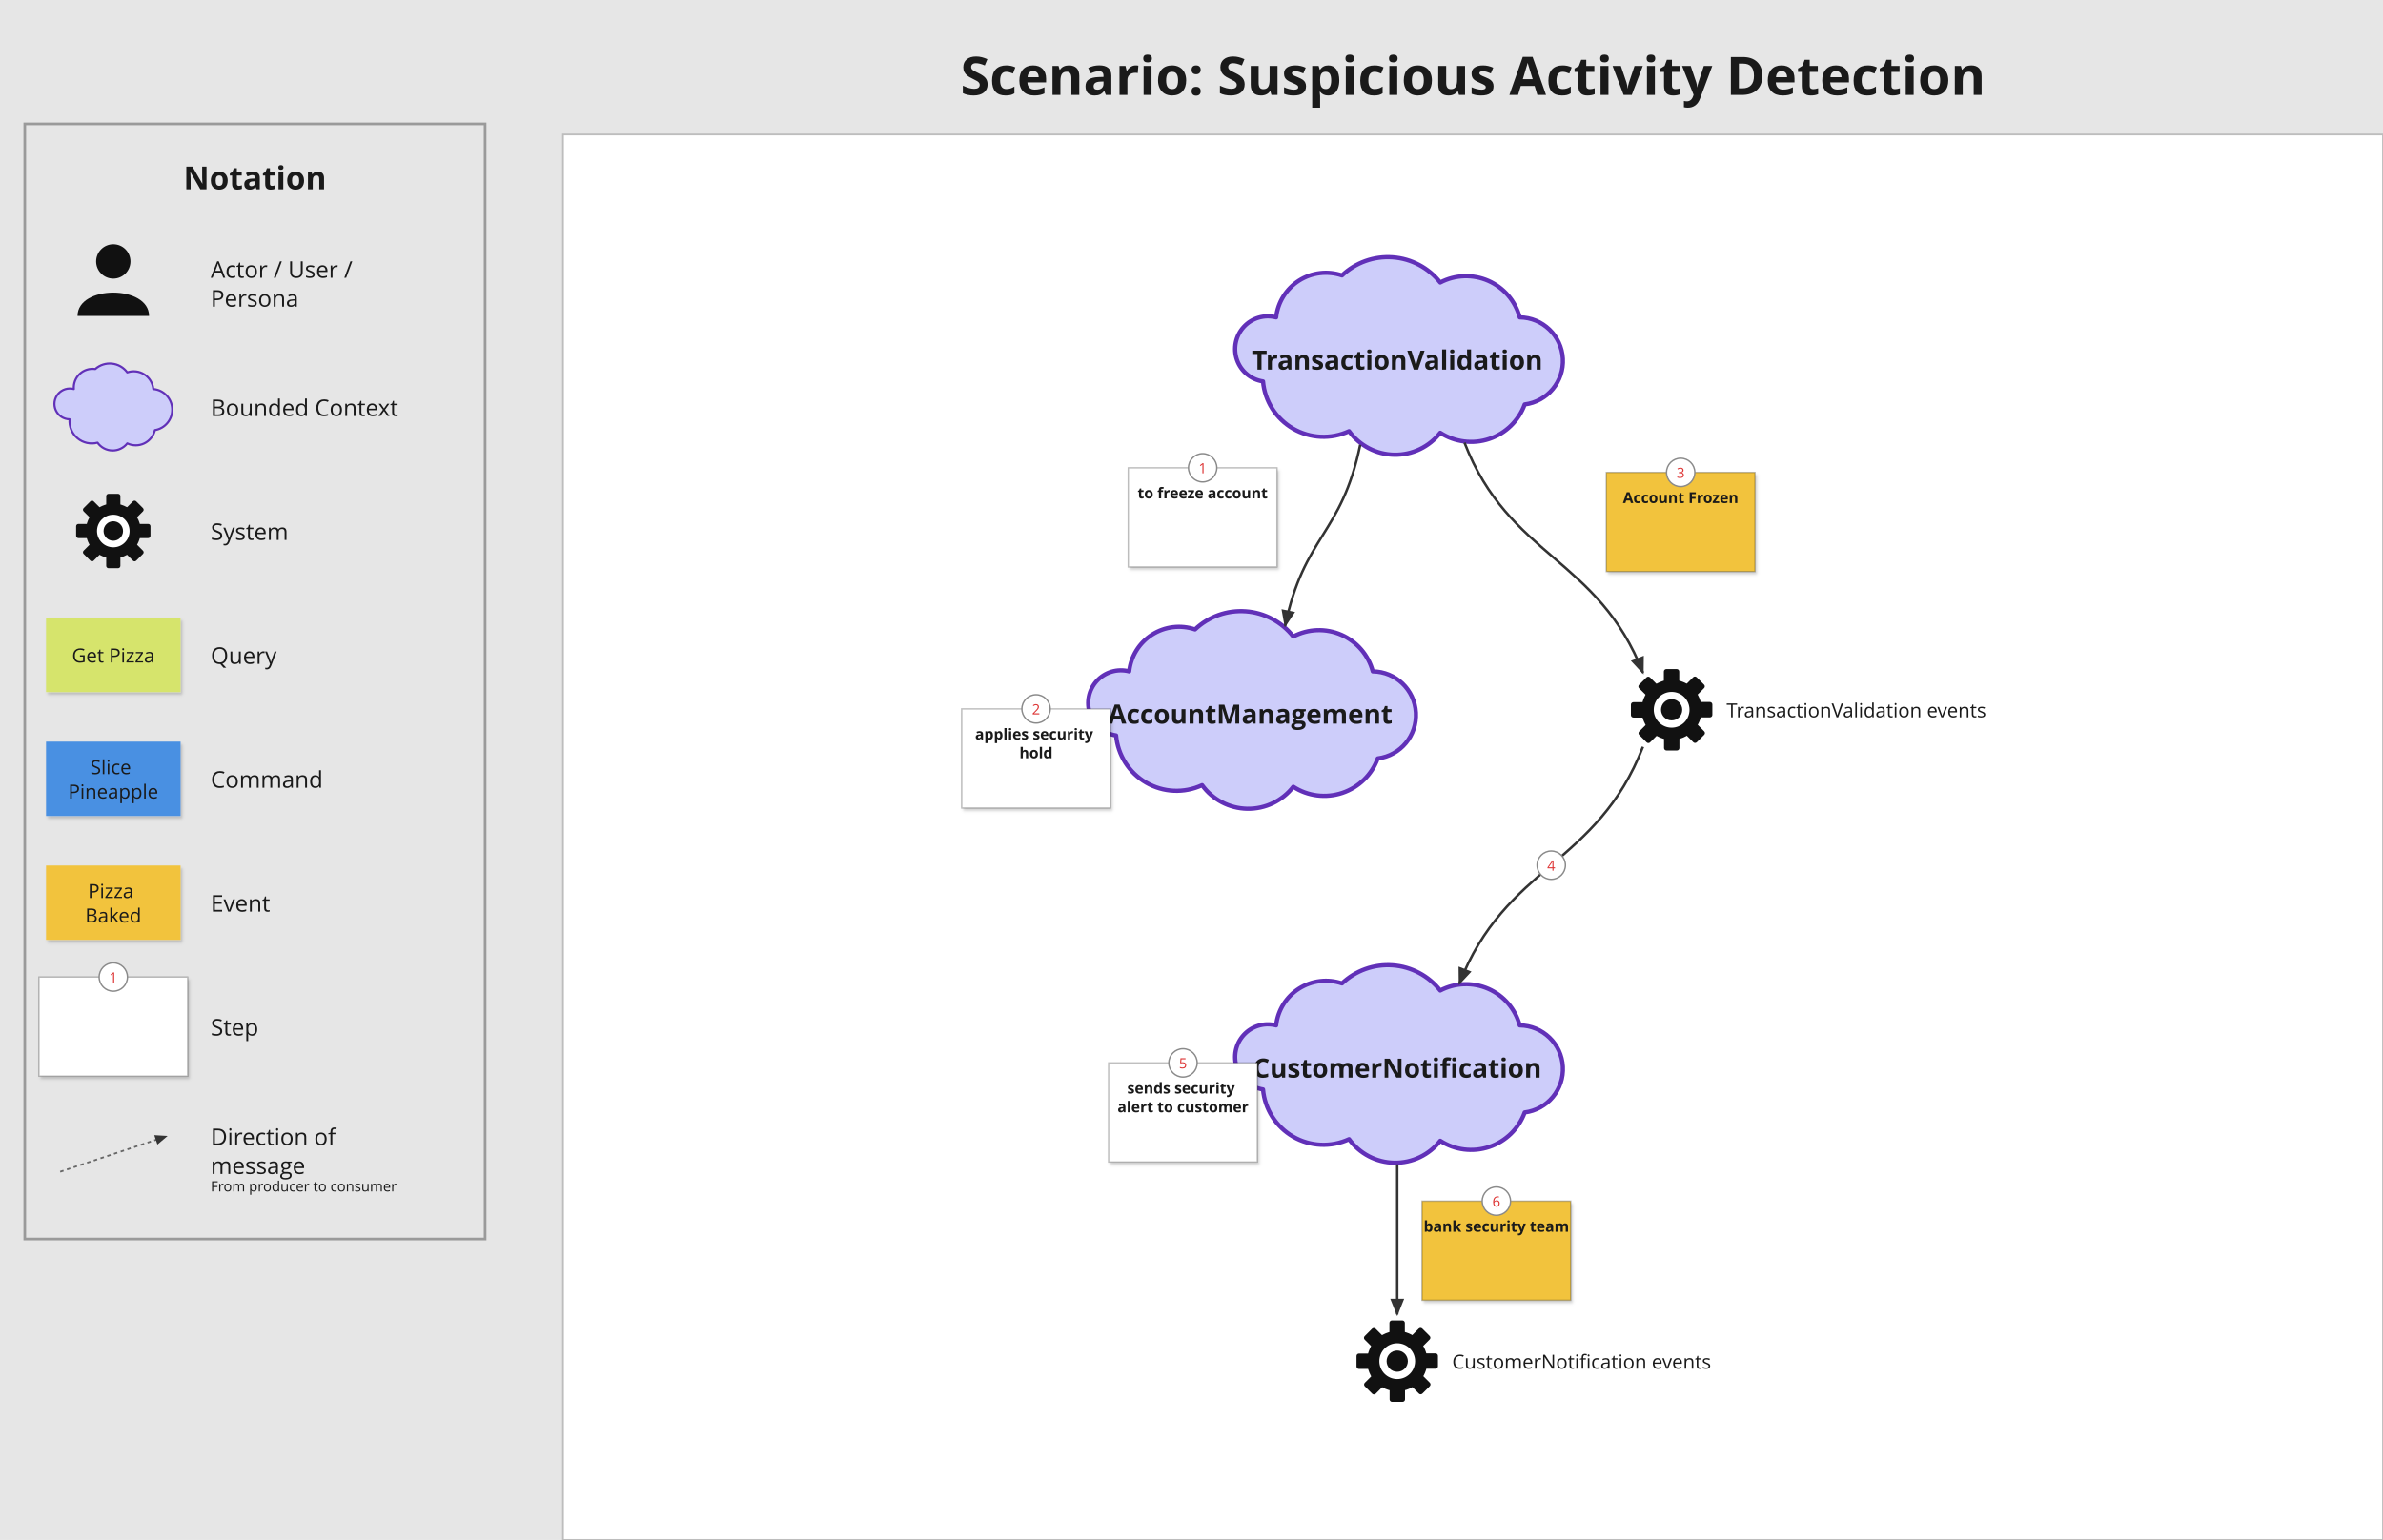
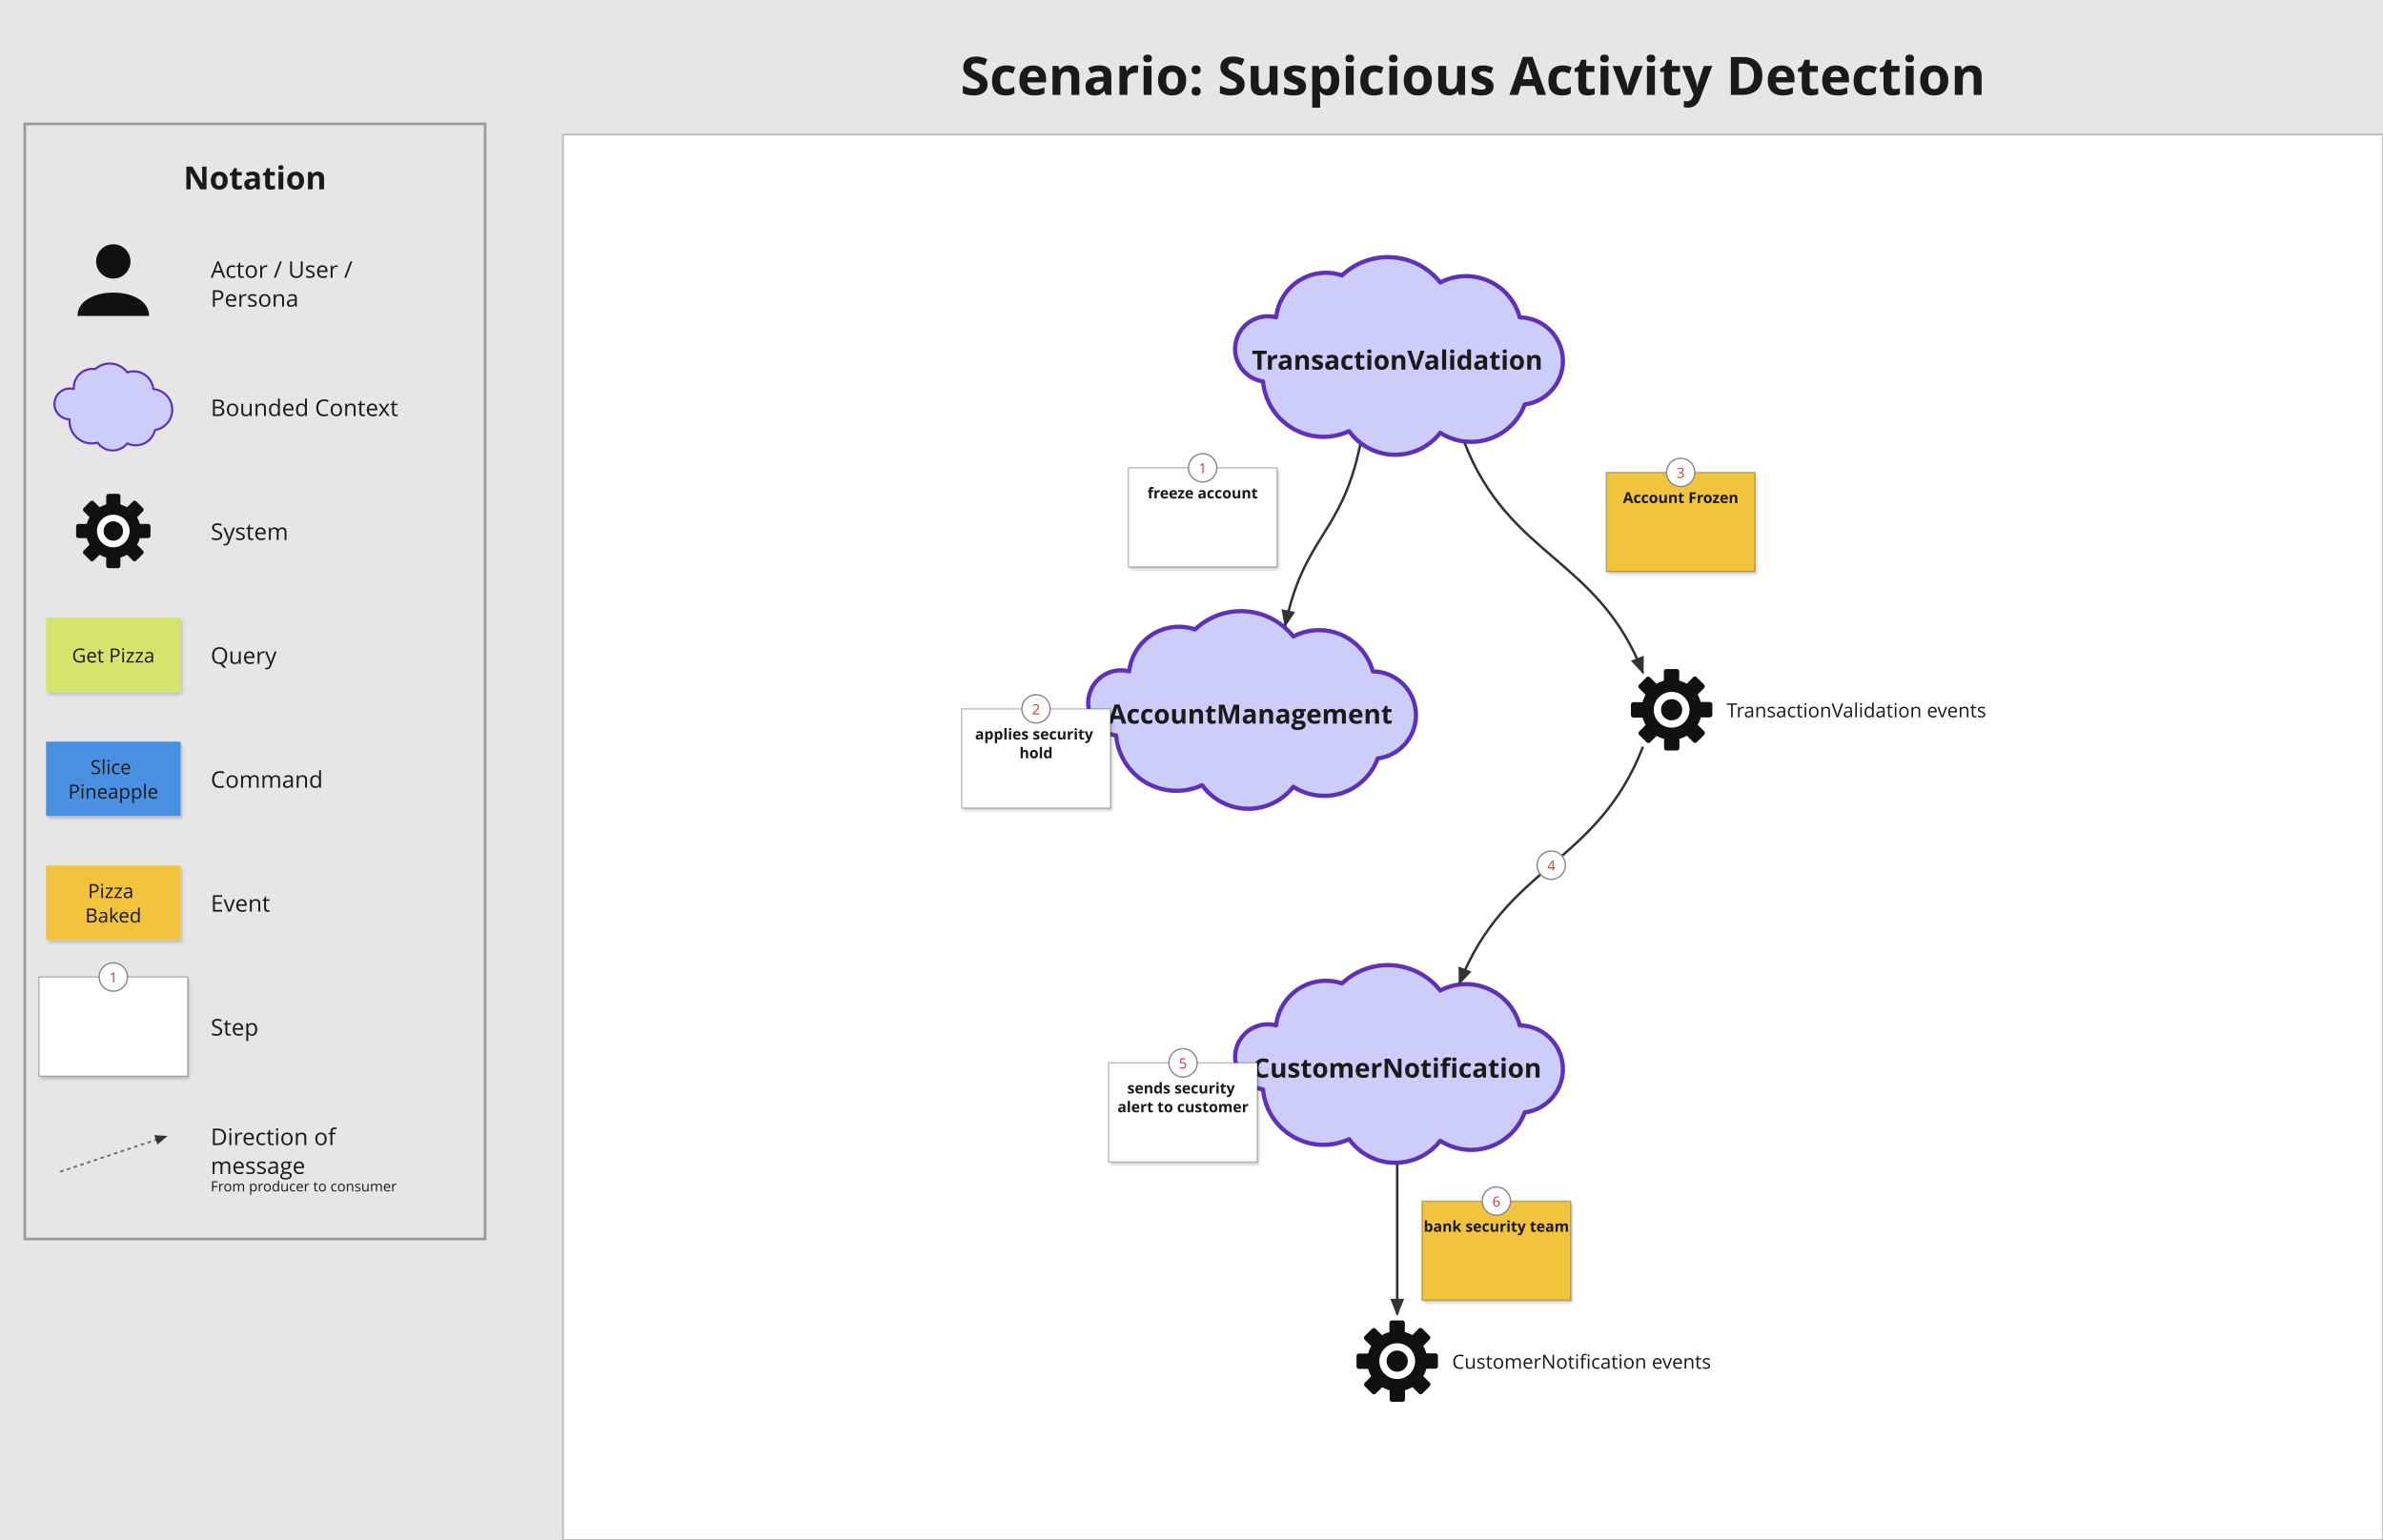
<svg xmlns="http://www.w3.org/2000/svg" width="1346" height="870" viewBox="0 0 1346 870" font-family="'Open Sans', Arial, Helvetica, sans-serif">
  <defs>
    <filter id="shadow" x="-20%" y="-20%" width="150%" height="160%">
      <feDropShadow dx="1" dy="1.5" stdDeviation="1" flood-opacity="0.18" />
    </filter>
    <marker id="arrow" viewBox="0 0 10 10" refX="9" refY="5" markerWidth="7" markerHeight="7" orient="auto-start-reverse">
      <path d="M0,1L10,5L0,9Z" fill="#333" />
    </marker>
    <marker id="arrow-grey" viewBox="0 0 10 10" refX="9" refY="5" markerWidth="7" markerHeight="7" orient="auto-start-reverse">
      <path d="M0,1L10,5L0,9Z" fill="#9a9a9a" />
    </marker>
  </defs>
  <rect width="1346" height="870" fill="#e6e6e6" />
  <text x="832" y="42" font-size="30" font-weight="700" text-anchor="middle" dominant-baseline="central" fill="#1a1a1a">
    <tspan x="832" dy="0">Scenario: Suspicious Activity Detection</tspan>
  </text>
  <rect x="318" y="76" width="1028" height="794" fill="#fff" stroke="#bdbdbd" />
  <g transform="translate(14,70)">
    <rect width="260" height="630" fill="#e6e6e6" stroke="#9a9a9a" stroke-width="1.5" />
    <text x="130" y="30" font-size="18" font-weight="700" text-anchor="middle" dominant-baseline="central" fill="#1a1a1a">
      <tspan x="130" dy="0">Notation</tspan>
    </text>
    <g transform="translate(50,90)">
      <circle cy="-12.3" r="9.7" fill="#111" />
      <path fill="#111" d="M-20.2,18.5C-20.2,0.9 20.2,0.9 20.2,18.5Z" />
    </g>
    <text x="105" y="81.9" font-size="13" font-weight="400" text-anchor="start" dominant-baseline="central" fill="#1a1a1a">
      <tspan x="105" dy="0">Actor / User /</tspan>
      <tspan x="105" dy="16.3">Persona</tspan>
    </text>
    <g transform="translate(50,160)">
      <path d="M-22.3,-10.2A10.6,10.6 0 0,1 -10.2,-21.5A12.3,12.3 0 0,1 7.9,-19.6A11.1,11.1 0 0,1 22.6,-10.2A11.7,11.7 0 0,1 23.5,13A11.1,11.1 0 0,1 7.9,20.5A10.5,10.5 0 0,1 -8.9,20.1A12.6,12.6 0 0,1 -24.7,6.9A8.7,8.7 0 1,1 -22.3,-10.2Z" fill="#cdcdfa" stroke="#6130b8" stroke-width="1.2" stroke-linejoin="round" />
    </g>
    <text x="105" y="160" font-size="13" font-weight="400" text-anchor="start" dominant-baseline="central" fill="#1a1a1a">
      <tspan x="105" dy="0">Bounded Context</tspan>
    </text>
    <g transform="translate(50,230)">
      <circle r="15.5" fill="#111" />
      <rect x="-4" y="-21" width="8" height="8.4" rx="1.3" fill="#111" transform="rotate(0)" />
      <rect x="-4" y="-21" width="8" height="8.4" rx="1.3" fill="#111" transform="rotate(45)" />
      <rect x="-4" y="-21" width="8" height="8.4" rx="1.3" fill="#111" transform="rotate(90)" />
      <rect x="-4" y="-21" width="8" height="8.4" rx="1.3" fill="#111" transform="rotate(135)" />
      <rect x="-4" y="-21" width="8" height="8.4" rx="1.3" fill="#111" transform="rotate(180)" />
      <rect x="-4" y="-21" width="8" height="8.4" rx="1.3" fill="#111" transform="rotate(225)" />
      <rect x="-4" y="-21" width="8" height="8.4" rx="1.3" fill="#111" transform="rotate(270)" />
      <rect x="-4" y="-21" width="8" height="8.4" rx="1.3" fill="#111" transform="rotate(315)" />
      <circle r="9.2" fill="#fff" />
      <circle r="5.5" fill="#111" />
    </g>
    <text x="105" y="230" font-size="13" font-weight="400" text-anchor="start" dominant-baseline="central" fill="#1a1a1a">
      <tspan x="105" dy="0">System</tspan>
    </text>
    <g transform="translate(50,300)">
      <rect x="-38" y="-21" width="76" height="42" fill="#d6e46c" filter="url(#shadow)" />
      <text x="0" y="0" font-size="11" font-weight="400" text-anchor="middle" dominant-baseline="central" fill="#1a1a1a">
        <tspan x="0" dy="0">Get Pizza</tspan>
      </text>
    </g>
    <text x="105" y="300" font-size="13" font-weight="400" text-anchor="start" dominant-baseline="central" fill="#1a1a1a">
      <tspan x="105" dy="0">Query</tspan>
    </text>
    <g transform="translate(50,370)">
      <rect x="-38" y="-21" width="76" height="42" fill="#4a90e2" filter="url(#shadow)" />
      <text x="0" y="-6.9" font-size="11" font-weight="400" text-anchor="middle" dominant-baseline="central" fill="#1a1a1a">
        <tspan x="0" dy="0">Slice</tspan>
        <tspan x="0" dy="13.8">Pineapple</tspan>
      </text>
    </g>
    <text x="105" y="370" font-size="13" font-weight="400" text-anchor="start" dominant-baseline="central" fill="#1a1a1a">
      <tspan x="105" dy="0">Command</tspan>
    </text>
    <g transform="translate(50,440)">
      <rect x="-38" y="-21" width="76" height="42" fill="#f2c33c" filter="url(#shadow)" />
      <text x="0" y="-6.9" font-size="11" font-weight="400" text-anchor="middle" dominant-baseline="central" fill="#1a1a1a">
        <tspan x="0" dy="0">Pizza</tspan>
        <tspan x="0" dy="13.8">Baked</tspan>
      </text>
    </g>
    <text x="105" y="440" font-size="13" font-weight="400" text-anchor="start" dominant-baseline="central" fill="#1a1a1a">
      <tspan x="105" dy="0">Event</tspan>
    </text>
    <g transform="translate(50,510)">
      <rect x="-42" y="-28" width="84" height="56" fill="#ffffff" stroke="rgba(0,0,0,.25)" stroke-width="0.8" filter="url(#shadow)" />
      <circle cy="-28" r="8" fill="#fff" stroke="#8a8a8a" stroke-width="0.8" />
      <text x="0" y="-28" font-size="8" font-weight="400" text-anchor="middle" dominant-baseline="central" fill="#d33">
        <tspan x="0" dy="0">1</tspan>
      </text>
    </g>
    <text x="105" y="510" font-size="13" font-weight="400" text-anchor="start" dominant-baseline="central" fill="#1a1a1a">
      <tspan x="105" dy="0">Step</tspan>
    </text>
    <g transform="translate(50,580)">
      <path d="M-30,12L30,-8" stroke="#666" stroke-dasharray="2 2" marker-end="url(#arrow)" />
    </g>
    <text x="105" y="571.9" font-size="13" font-weight="400" text-anchor="start" dominant-baseline="central" fill="#1a1a1a">
      <tspan x="105" dy="0">Direction of</tspan>
      <tspan x="105" dy="16.3">message</tspan>
    </text>
    <text x="105" y="600" font-size="8" font-weight="400" text-anchor="start" dominant-baseline="central" fill="#1a1a1a">
      <tspan x="105" dy="0">From producer to consumer</tspan>
    </text>
  </g>
  <g transform="translate(551.2,86)">
    <g transform="translate(155,315)">
      <path d="M-68.4,-21.7A28.3,28.3 0 0,1 -31.2,-45.4A37.7,37.7 0 0,1 24.3,-41.4A31.4,31.4 0 0,1 69.2,-21.7A24.7,24.7 0 0,1 72,27.5A32.2,32.2 0 0,1 24.3,43.5A32.2,32.2 0 0,1 -27.2,42.6A34.3,34.3 0 0,1 -75.8,14.5A18.5,18.5 0 1,1 -68.4,-21.7Z" fill="#cdcdfa" stroke="#6130b8" stroke-width="2.4" stroke-linejoin="round" />
    </g>
    <text x="155" y="317" font-size="15" font-weight="700" text-anchor="middle" dominant-baseline="central" fill="#1a1a1a">
      <tspan x="155" dy="0">AccountManagement</tspan>
    </text>
    <g transform="translate(238,115)">
      <path d="M-68.4,-21.7A28.3,28.3 0 0,1 -31.2,-45.4A37.7,37.7 0 0,1 24.3,-41.4A31.4,31.4 0 0,1 69.2,-21.7A24.7,24.7 0 0,1 72,27.5A32.2,32.2 0 0,1 24.3,43.5A32.2,32.2 0 0,1 -27.2,42.6A34.3,34.3 0 0,1 -75.8,14.5A18.5,18.5 0 1,1 -68.4,-21.7Z" fill="#cdcdfa" stroke="#6130b8" stroke-width="2.4" stroke-linejoin="round" />
    </g>
    <text x="238" y="117" font-size="15" font-weight="700" text-anchor="middle" dominant-baseline="central" fill="#1a1a1a">
      <tspan x="238" dy="0">TransactionValidation</tspan>
    </text>
    <g transform="translate(238,515)">
      <path d="M-68.4,-21.7A28.3,28.3 0 0,1 -31.2,-45.4A37.7,37.7 0 0,1 24.3,-41.4A31.4,31.4 0 0,1 69.2,-21.7A24.7,24.7 0 0,1 72,27.5A32.2,32.2 0 0,1 24.3,43.5A32.2,32.2 0 0,1 -27.2,42.6A34.3,34.3 0 0,1 -75.8,14.5A18.5,18.5 0 1,1 -68.4,-21.7Z" fill="#cdcdfa" stroke="#6130b8" stroke-width="2.4" stroke-linejoin="round" />
    </g>
    <text x="238" y="517" font-size="15" font-weight="700" text-anchor="middle" dominant-baseline="central" fill="#1a1a1a">
      <tspan x="238" dy="0">CustomerNotification</tspan>
    </text>
    <g transform="translate(393,315)">
      <circle r="17" fill="#111" />
      <rect x="-4.4" y="-23" width="8.7" height="9.2" rx="1.4" fill="#111" transform="rotate(0)" />
      <rect x="-4.4" y="-23" width="8.7" height="9.2" rx="1.4" fill="#111" transform="rotate(45)" />
      <rect x="-4.4" y="-23" width="8.7" height="9.2" rx="1.4" fill="#111" transform="rotate(90)" />
      <rect x="-4.4" y="-23" width="8.7" height="9.2" rx="1.4" fill="#111" transform="rotate(135)" />
      <rect x="-4.4" y="-23" width="8.7" height="9.2" rx="1.4" fill="#111" transform="rotate(180)" />
      <rect x="-4.4" y="-23" width="8.7" height="9.2" rx="1.4" fill="#111" transform="rotate(225)" />
      <rect x="-4.4" y="-23" width="8.7" height="9.2" rx="1.4" fill="#111" transform="rotate(270)" />
      <rect x="-4.4" y="-23" width="8.7" height="9.2" rx="1.4" fill="#111" transform="rotate(315)" />
      <circle r="10.1" fill="#fff" />
      <circle r="6" fill="#111" />
    </g>
    <g transform="translate(238,683)">
      <circle r="17" fill="#111" />
      <rect x="-4.4" y="-23" width="8.7" height="9.2" rx="1.4" fill="#111" transform="rotate(0)" />
      <rect x="-4.4" y="-23" width="8.7" height="9.2" rx="1.4" fill="#111" transform="rotate(45)" />
      <rect x="-4.4" y="-23" width="8.7" height="9.2" rx="1.4" fill="#111" transform="rotate(90)" />
      <rect x="-4.4" y="-23" width="8.7" height="9.2" rx="1.4" fill="#111" transform="rotate(135)" />
      <rect x="-4.4" y="-23" width="8.7" height="9.2" rx="1.4" fill="#111" transform="rotate(180)" />
      <rect x="-4.4" y="-23" width="8.7" height="9.2" rx="1.4" fill="#111" transform="rotate(225)" />
      <rect x="-4.4" y="-23" width="8.7" height="9.2" rx="1.4" fill="#111" transform="rotate(270)" />
      <rect x="-4.4" y="-23" width="8.7" height="9.2" rx="1.4" fill="#111" transform="rotate(315)" />
      <circle r="10.1" fill="#fff" />
      <circle r="6" fill="#111" />
    </g>
    <path d="M217.1,165.3C206.5,216.4 185.3,216.4 174.7,267.6" fill="none" stroke="#333" stroke-width="1.4" marker-end="url(#arrow)" />
    <path d="M276,164.1C301.2,229.1 351.6,229.1 376.8,294.1" fill="none" stroke="#333" stroke-width="1.4" marker-end="url(#arrow)" />
    <path d="M376.8,335.9C350.9,402.8 299.1,402.8 273.1,469.7" fill="none" stroke="#333" stroke-width="1.4" marker-end="url(#arrow)" />
    <path d="M238,571.8C238,614.2 238,614.2 238,656.6" fill="none" stroke="#333" stroke-width="1.4" marker-end="url(#arrow)" />
    <g transform="translate(325,402.8)">
      <circle r="8" fill="#fff" stroke="#8a8a8a" stroke-width="0.8" />
      <text x="0" y="0" font-size="8" font-weight="400" text-anchor="middle" dominant-baseline="central" fill="#d33">
        <tspan x="0" dy="0">4</tspan>
      </text>
    </g>
    <g transform="translate(128.1,206.3)">
      <rect x="-42" y="-28" width="84" height="56" fill="#ffffff" stroke="rgba(0,0,0,.25)" stroke-width="0.8" filter="url(#shadow)" />
      <text x="0" y="-14" font-size="8.5" font-weight="700" text-anchor="middle" dominant-baseline="central" fill="#1a1a1a">
-         <tspan x="0" dy="0">to freeze account</tspan>
+         <tspan x="0" dy="0">freeze account</tspan>
      </text>
      <circle cy="-28" r="8" fill="#fff" stroke="#8a8a8a" stroke-width="0.8" />
      <text x="0" y="-28" font-size="8" font-weight="400" text-anchor="middle" dominant-baseline="central" fill="#d33">
        <tspan x="0" dy="0">1</tspan>
      </text>
    </g>
    <g transform="translate(34,342.5)">
      <rect x="-42" y="-28" width="84" height="56" fill="#ffffff" stroke="rgba(0,0,0,.25)" stroke-width="0.8" filter="url(#shadow)" />
      <text x="0" y="-14" font-size="8.5" font-weight="700" text-anchor="middle" dominant-baseline="central" fill="#1a1a1a">
        <tspan x="0" dy="0">applies security</tspan>
        <tspan x="0" dy="10.6">hold</tspan>
      </text>
      <circle cy="-28" r="8" fill="#fff" stroke="#8a8a8a" stroke-width="0.8" />
      <text x="0" y="-28" font-size="8" font-weight="400" text-anchor="middle" dominant-baseline="central" fill="#d33">
        <tspan x="0" dy="0">2</tspan>
      </text>
    </g>
    <g transform="translate(398.1,208.9)">
      <rect x="-42" y="-28" width="84" height="56" fill="#f2c33c" stroke="rgba(0,0,0,.25)" stroke-width="0.8" filter="url(#shadow)" />
      <text x="0" y="-14" font-size="8.5" font-weight="700" text-anchor="middle" dominant-baseline="central" fill="#1a1a1a">
        <tspan x="0" dy="0">Account Frozen</tspan>
      </text>
      <circle cy="-28" r="8" fill="#fff" stroke="#8a8a8a" stroke-width="0.8" />
      <text x="0" y="-28" font-size="8" font-weight="400" text-anchor="middle" dominant-baseline="central" fill="#d33">
        <tspan x="0" dy="0">3</tspan>
      </text>
    </g>
    <g transform="translate(117,542.5)">
      <rect x="-42" y="-28" width="84" height="56" fill="#ffffff" stroke="rgba(0,0,0,.25)" stroke-width="0.8" filter="url(#shadow)" />
      <text x="0" y="-14" font-size="8.5" font-weight="700" text-anchor="middle" dominant-baseline="central" fill="#1a1a1a">
        <tspan x="0" dy="0">sends security</tspan>
        <tspan x="0" dy="10.6">alert to customer</tspan>
      </text>
      <circle cy="-28" r="8" fill="#fff" stroke="#8a8a8a" stroke-width="0.8" />
      <text x="0" y="-28" font-size="8" font-weight="400" text-anchor="middle" dominant-baseline="central" fill="#d33">
        <tspan x="0" dy="0">5</tspan>
      </text>
    </g>
    <g transform="translate(294,620.6)">
      <rect x="-42" y="-28" width="84" height="56" fill="#f2c33c" stroke="rgba(0,0,0,.25)" stroke-width="0.8" filter="url(#shadow)" />
      <text x="0" y="-14" font-size="8.5" font-weight="700" text-anchor="middle" dominant-baseline="central" fill="#1a1a1a">
        <tspan x="0" dy="0">bank security team</tspan>
      </text>
      <circle cy="-28" r="8" fill="#fff" stroke="#8a8a8a" stroke-width="0.8" />
      <text x="0" y="-28" font-size="8" font-weight="400" text-anchor="middle" dominant-baseline="central" fill="#d33">
        <tspan x="0" dy="0">6</tspan>
      </text>
    </g>
    <text x="424" y="315" font-size="11" font-weight="400" text-anchor="start" dominant-baseline="central" fill="#1a1a1a">
      <tspan x="424" dy="0">TransactionValidation events</tspan>
    </text>
    <text x="269" y="683" font-size="11" font-weight="400" text-anchor="start" dominant-baseline="central" fill="#1a1a1a">
      <tspan x="269" dy="0">CustomerNotification events</tspan>
    </text>
  </g>
</svg>
